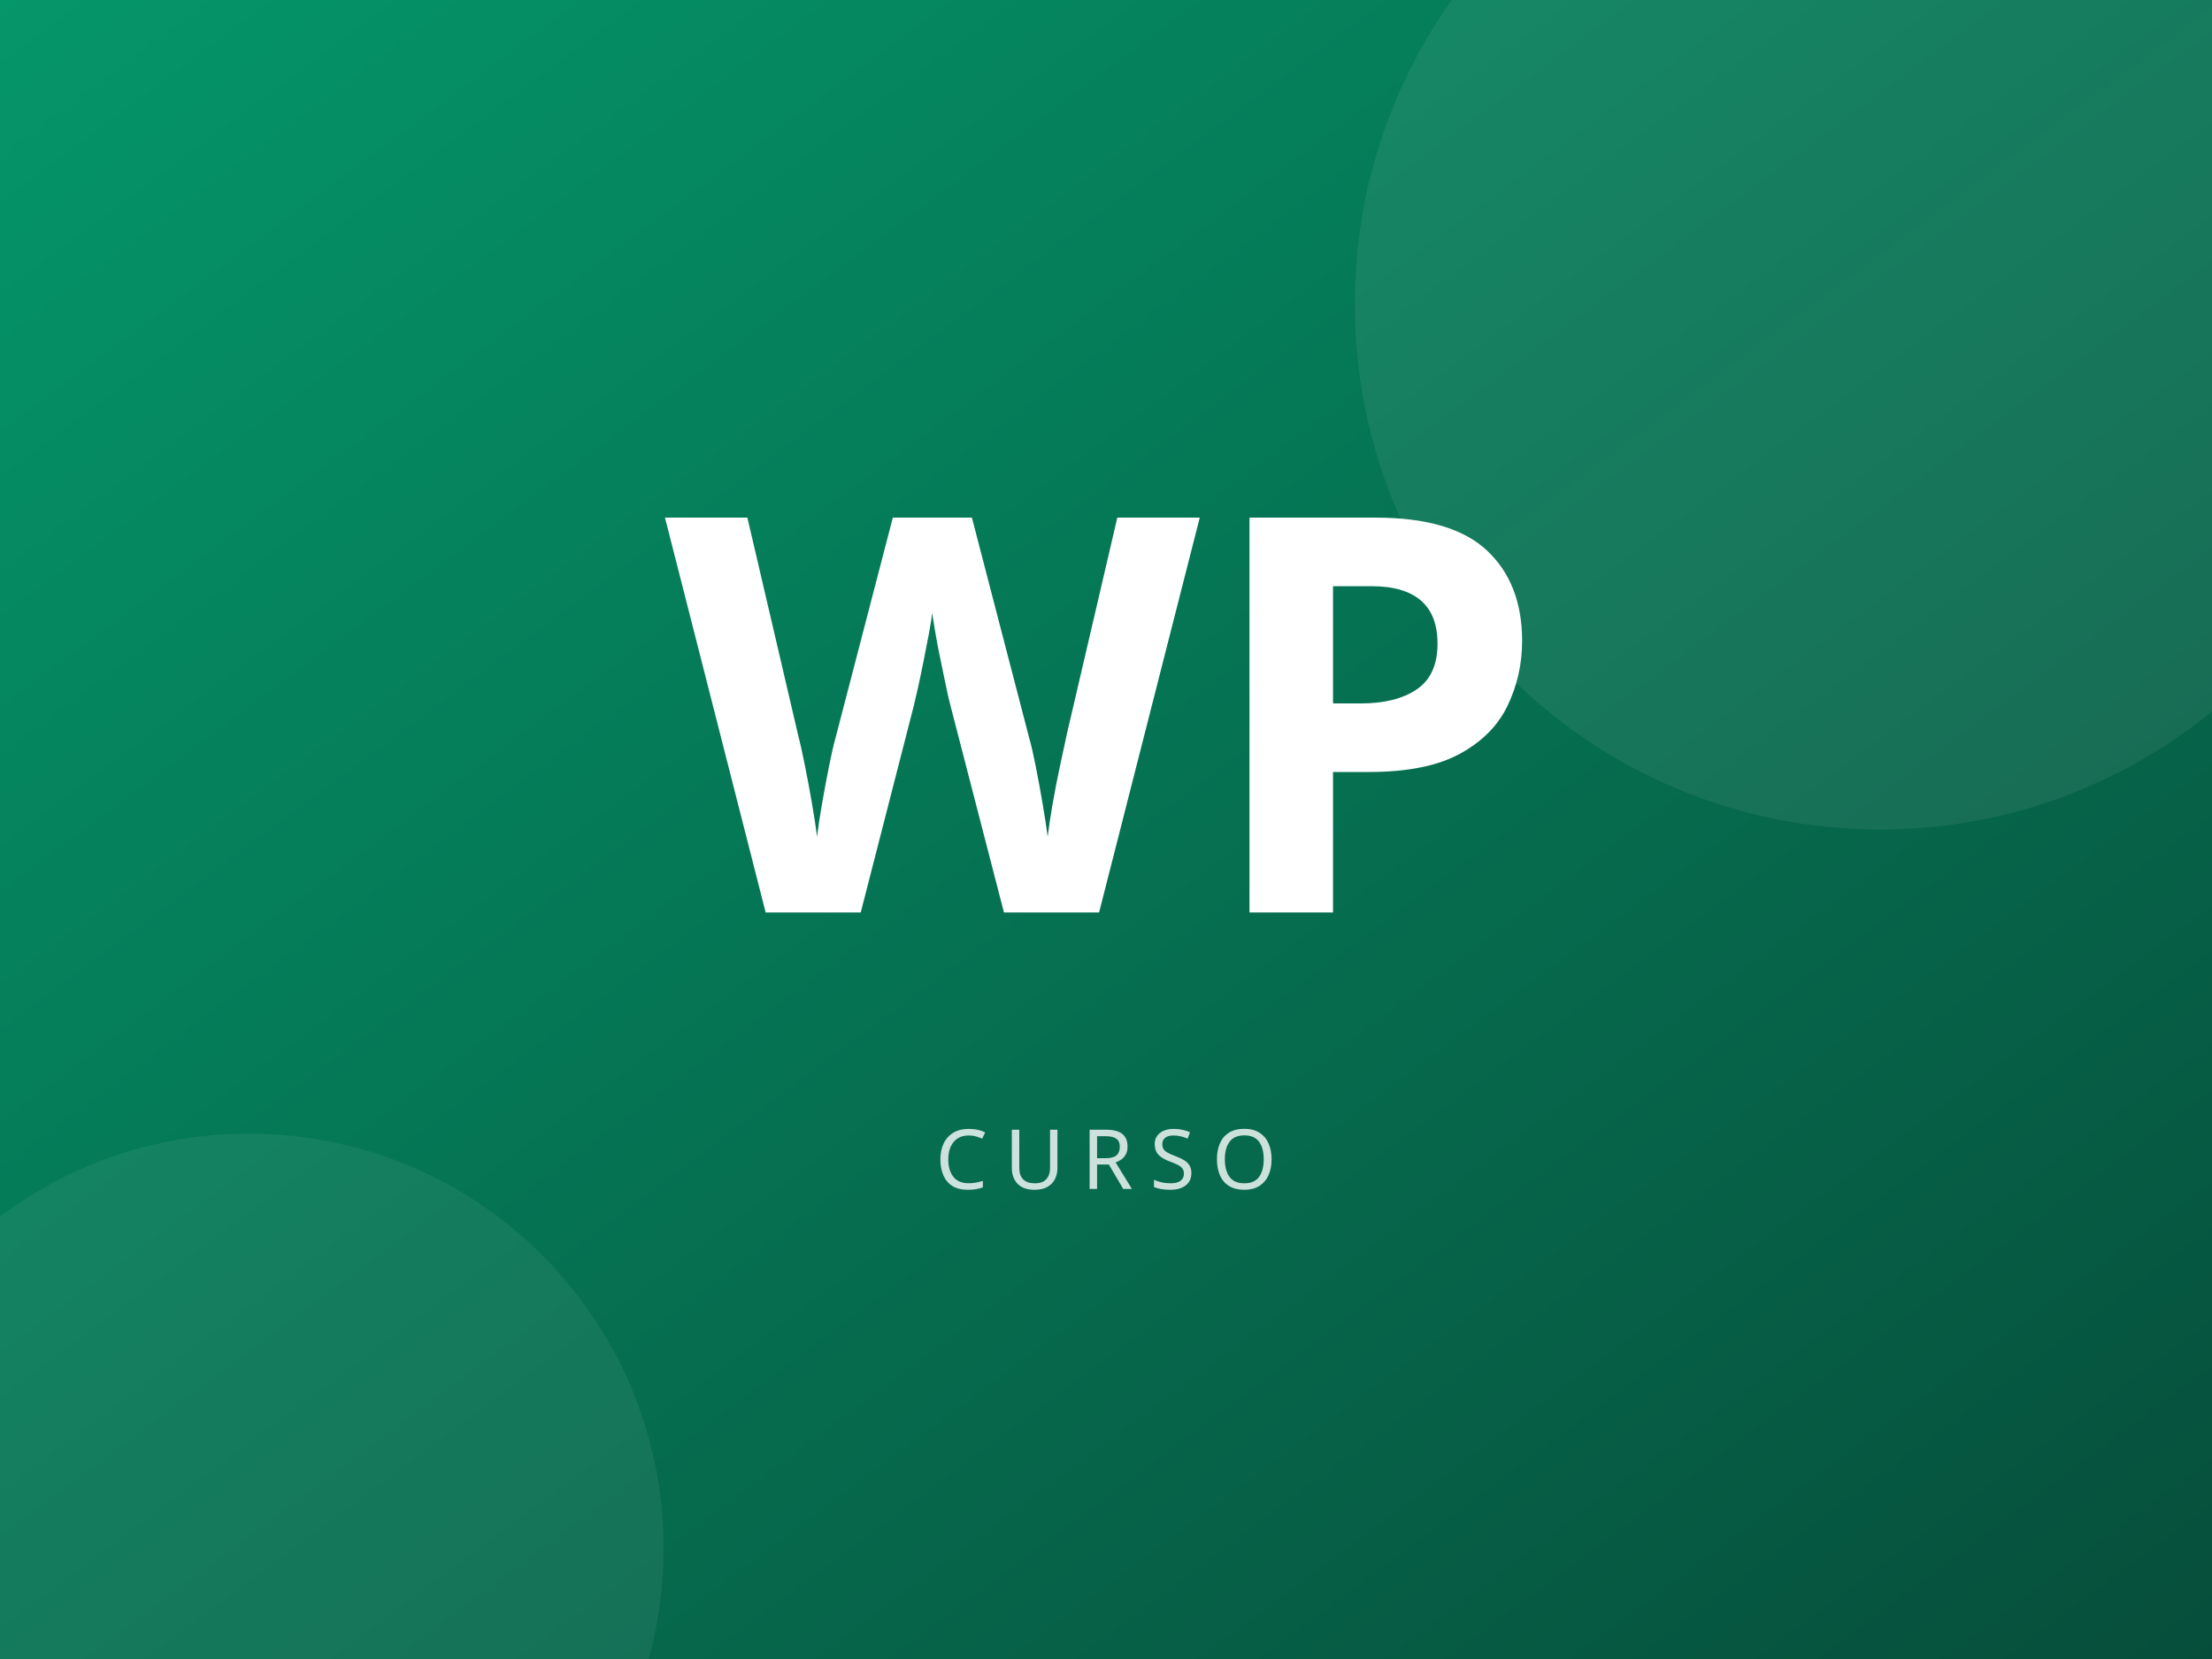
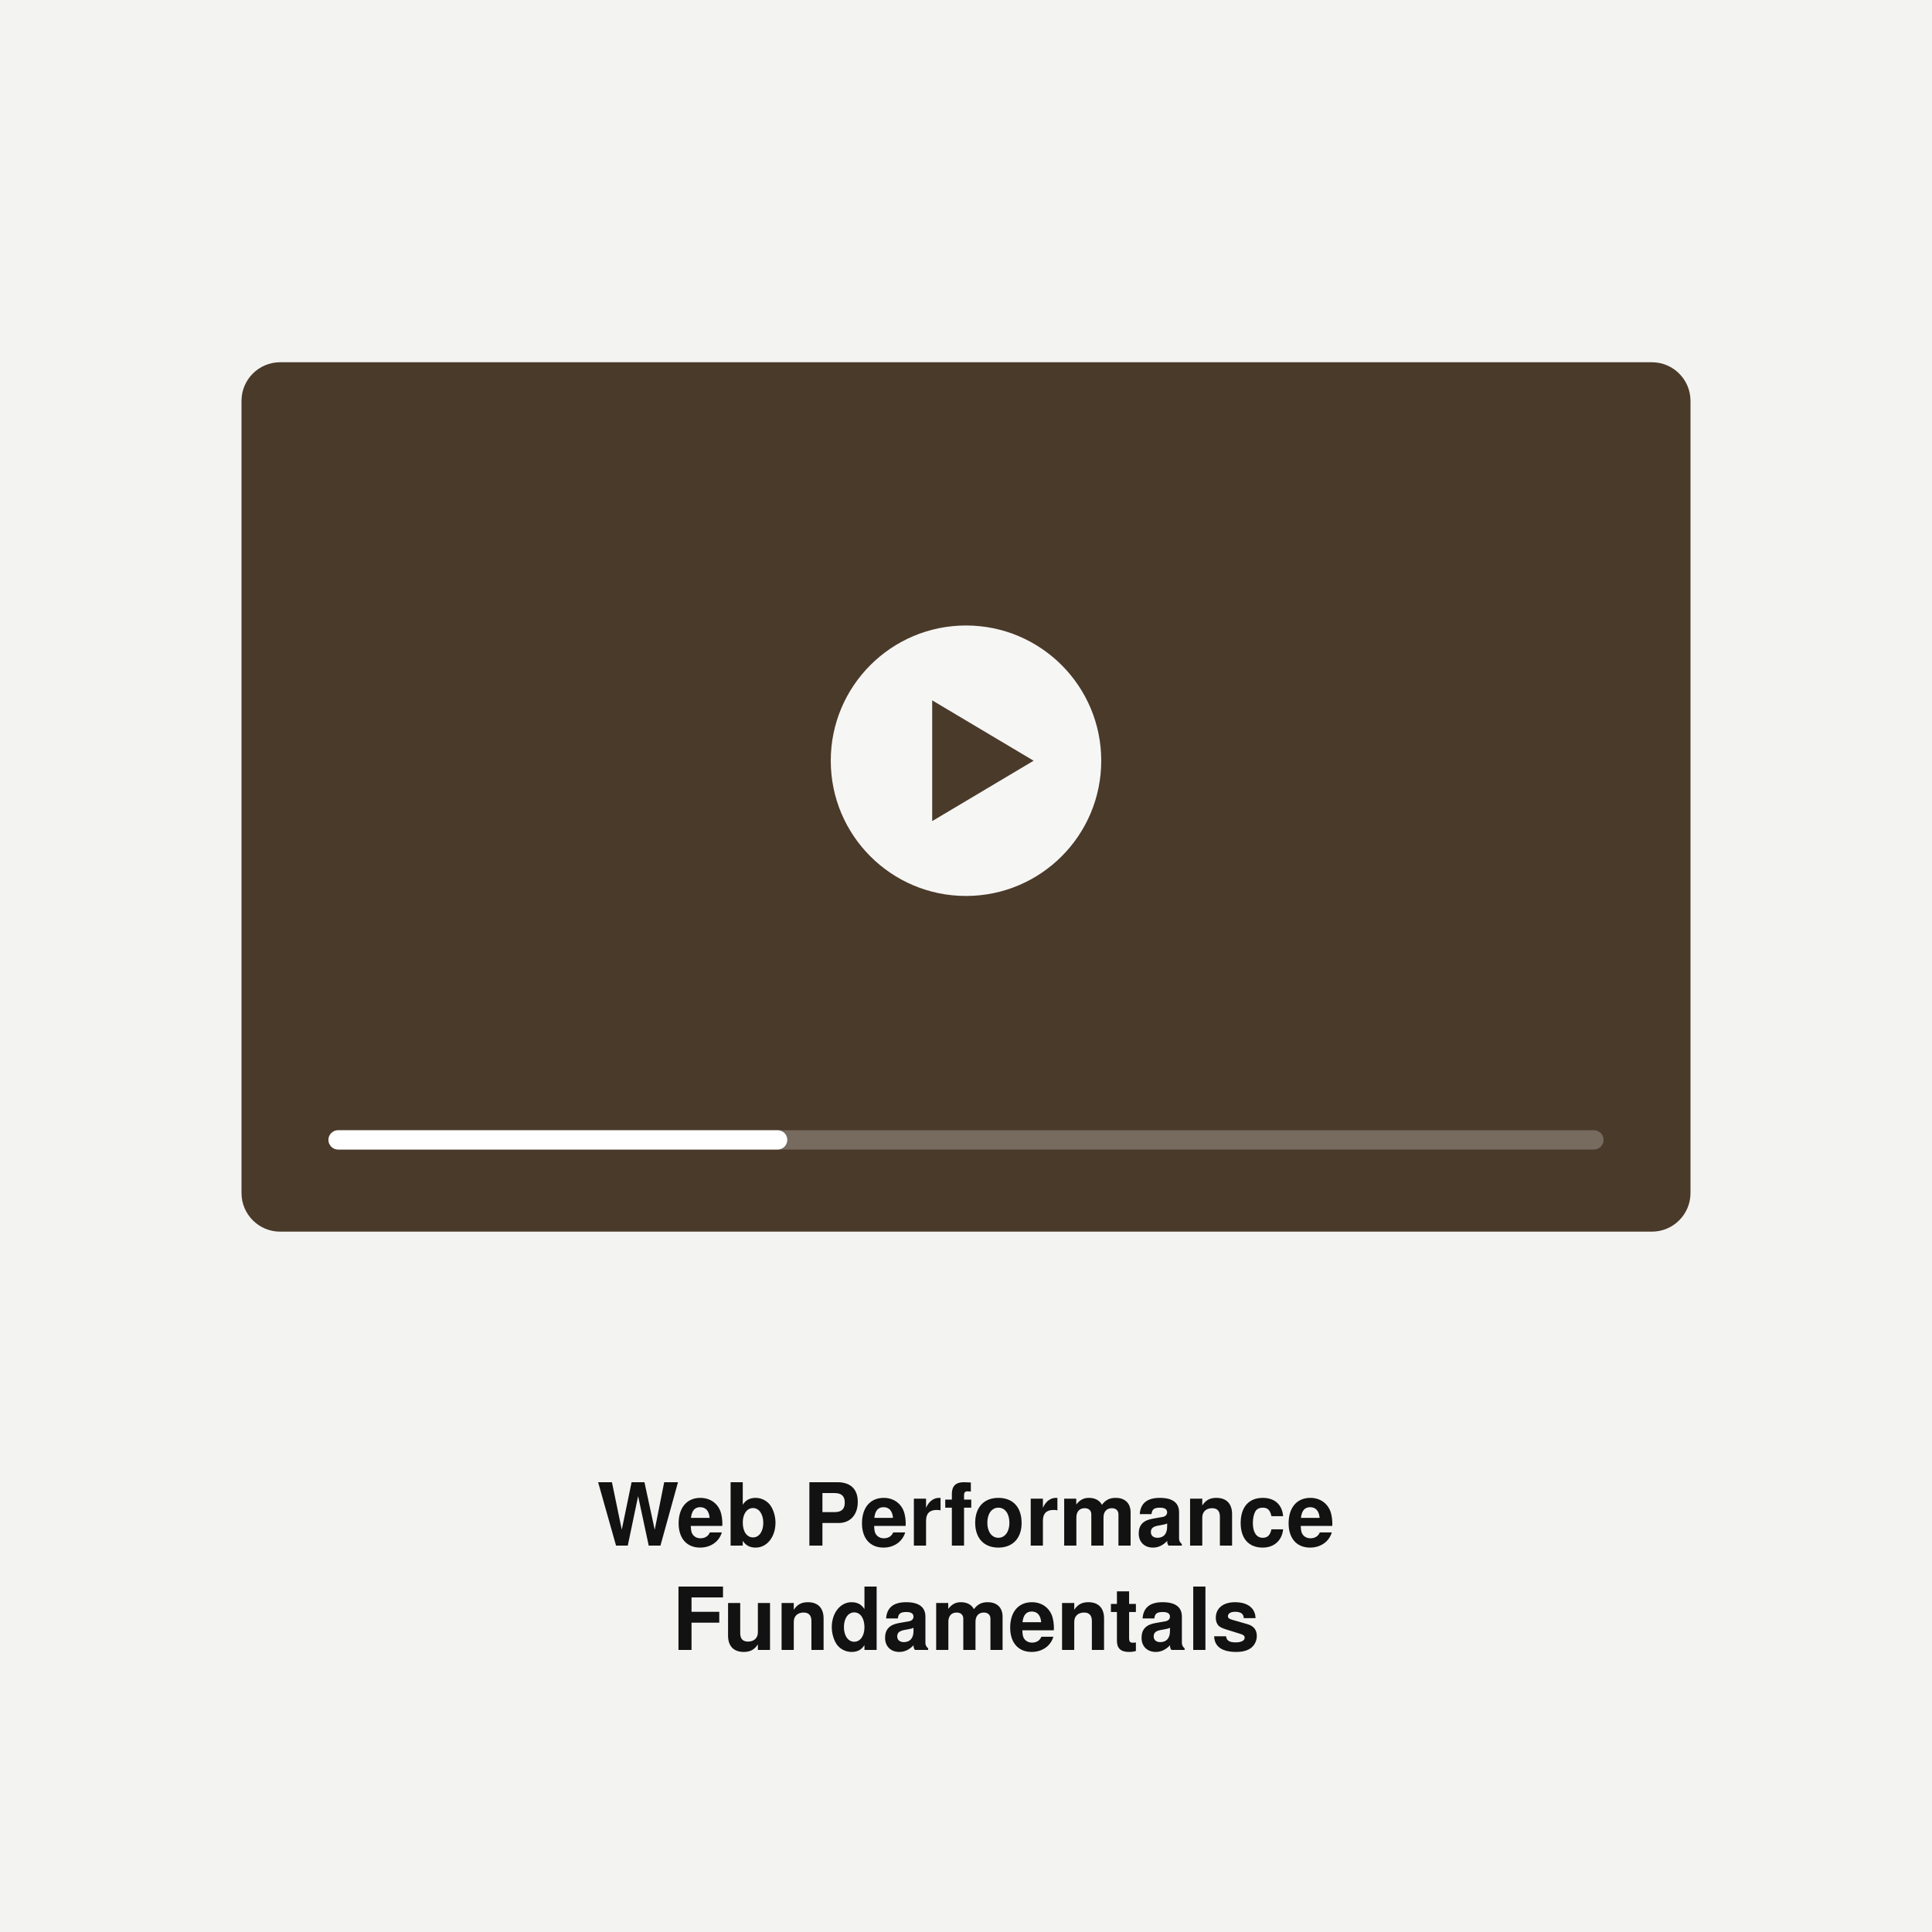
- <svg xmlns="http://www.w3.org/2000/svg" width="800" height="600" viewBox="0 0 800 600">
-   <defs>
-     <linearGradient id="g" x1="0" y1="0" x2="1" y2="1">
-       <stop offset="0" stop-color="#059669" />
-       <stop offset="1" stop-color="#064e3b" />
-     </linearGradient>
-   </defs>
-   <rect width="800" height="600" fill="url(#g)" />
-   <circle cx="680" cy="110" r="190" fill="#fff" opacity=".07" />
-   <circle cx="90" cy="560" r="150" fill="#fff" opacity=".06" />
-   <text x="400" y="330" text-anchor="middle" font-family="system-ui,sans-serif" font-size="200" font-weight="700" fill="#fff">WP</text>
-   <text x="400" y="430" text-anchor="middle" font-family="system-ui,sans-serif" font-size="30" letter-spacing="6" fill="#fff" opacity=".8">CURSO</text>
+ <svg xmlns="http://www.w3.org/2000/svg" width="800" height="800" viewBox="0 0 800 800">
+   <rect width="800" height="800" fill="#f3f3f1" />
+   <rect x="100" y="150" width="600" height="360" rx="16" fill="#4a3a2a" />
+   <circle cx="400" cy="315" r="56" fill="#fff" opacity=".95" />
+   <path d="M386 290l42 25-42 25z" fill="#4a3a2a" />
+   <rect x="136" y="468" width="528" height="8" rx="4" fill="#fff" opacity=".25" />
+   <rect x="136" y="468" width="190" height="8" rx="4" fill="#fff" />
+   <text x="400" y="640" text-anchor="middle" font-family="Helvetica,Arial,sans-serif" font-size="36" font-weight="600" fill="#121212">Web Performance</text>
+   <text x="400" y="683.2" text-anchor="middle" font-family="Helvetica,Arial,sans-serif" font-size="36" font-weight="600" fill="#121212">Fundamentals</text>
</svg>
